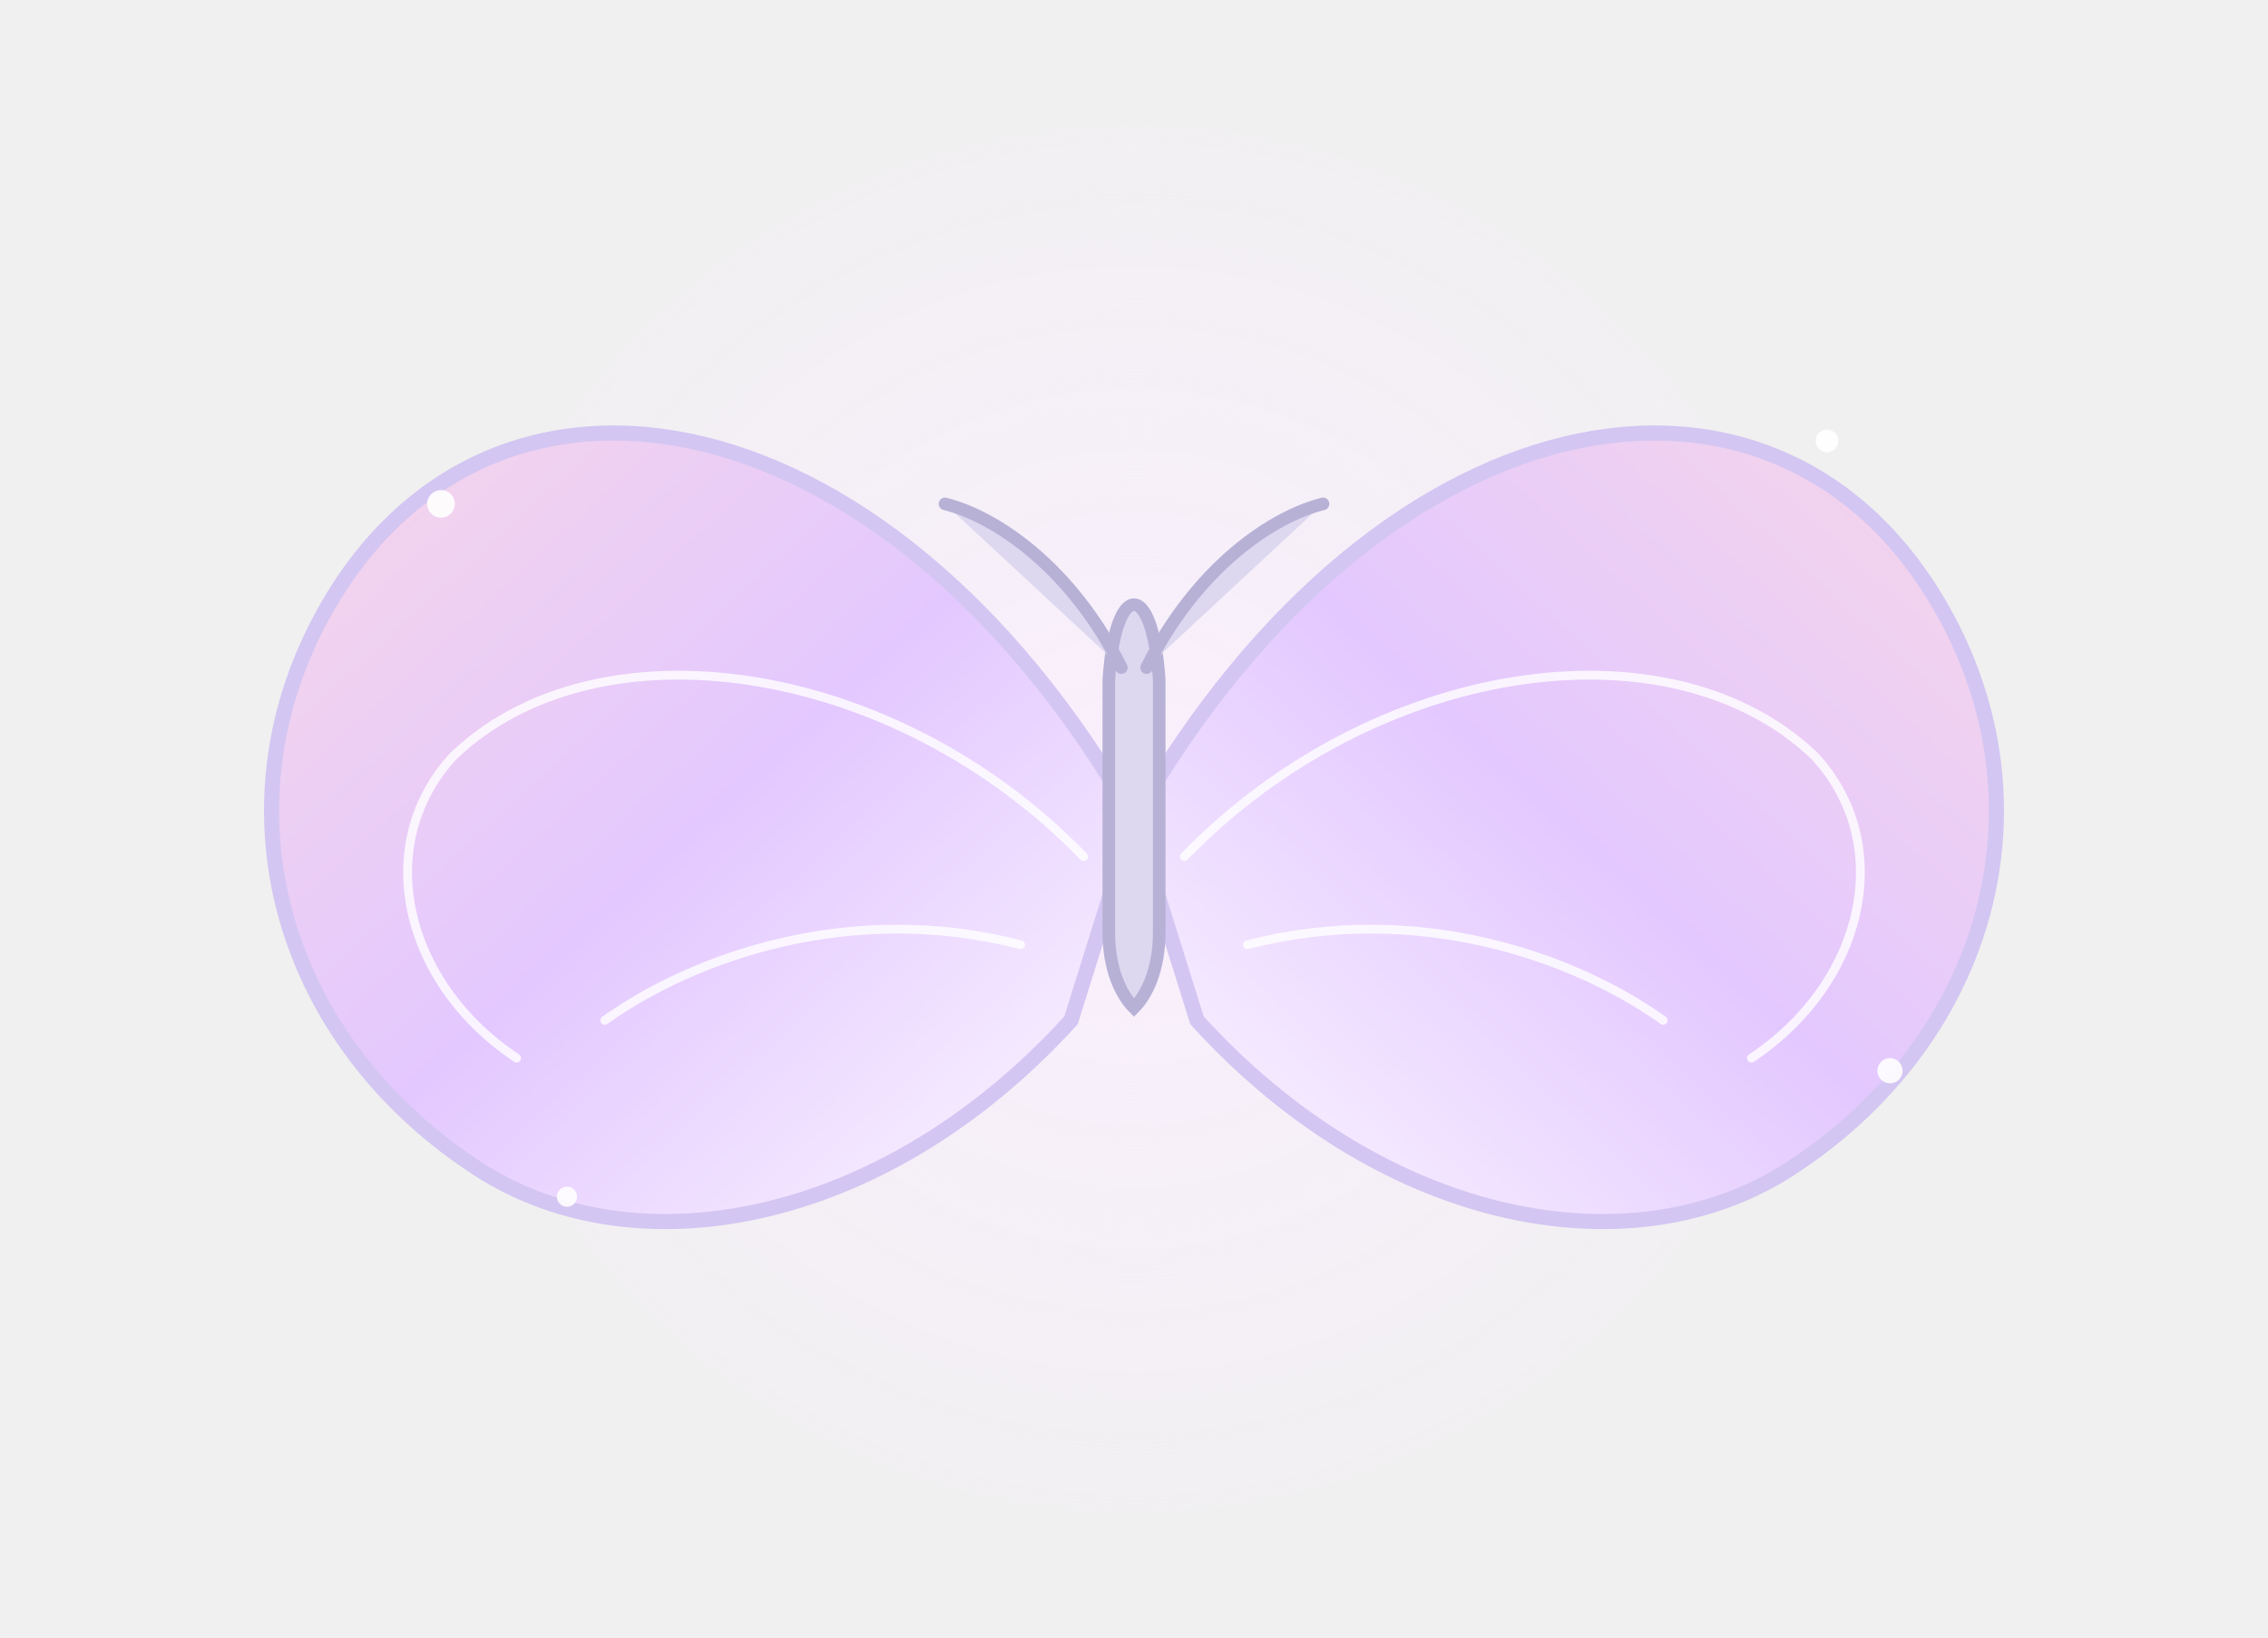
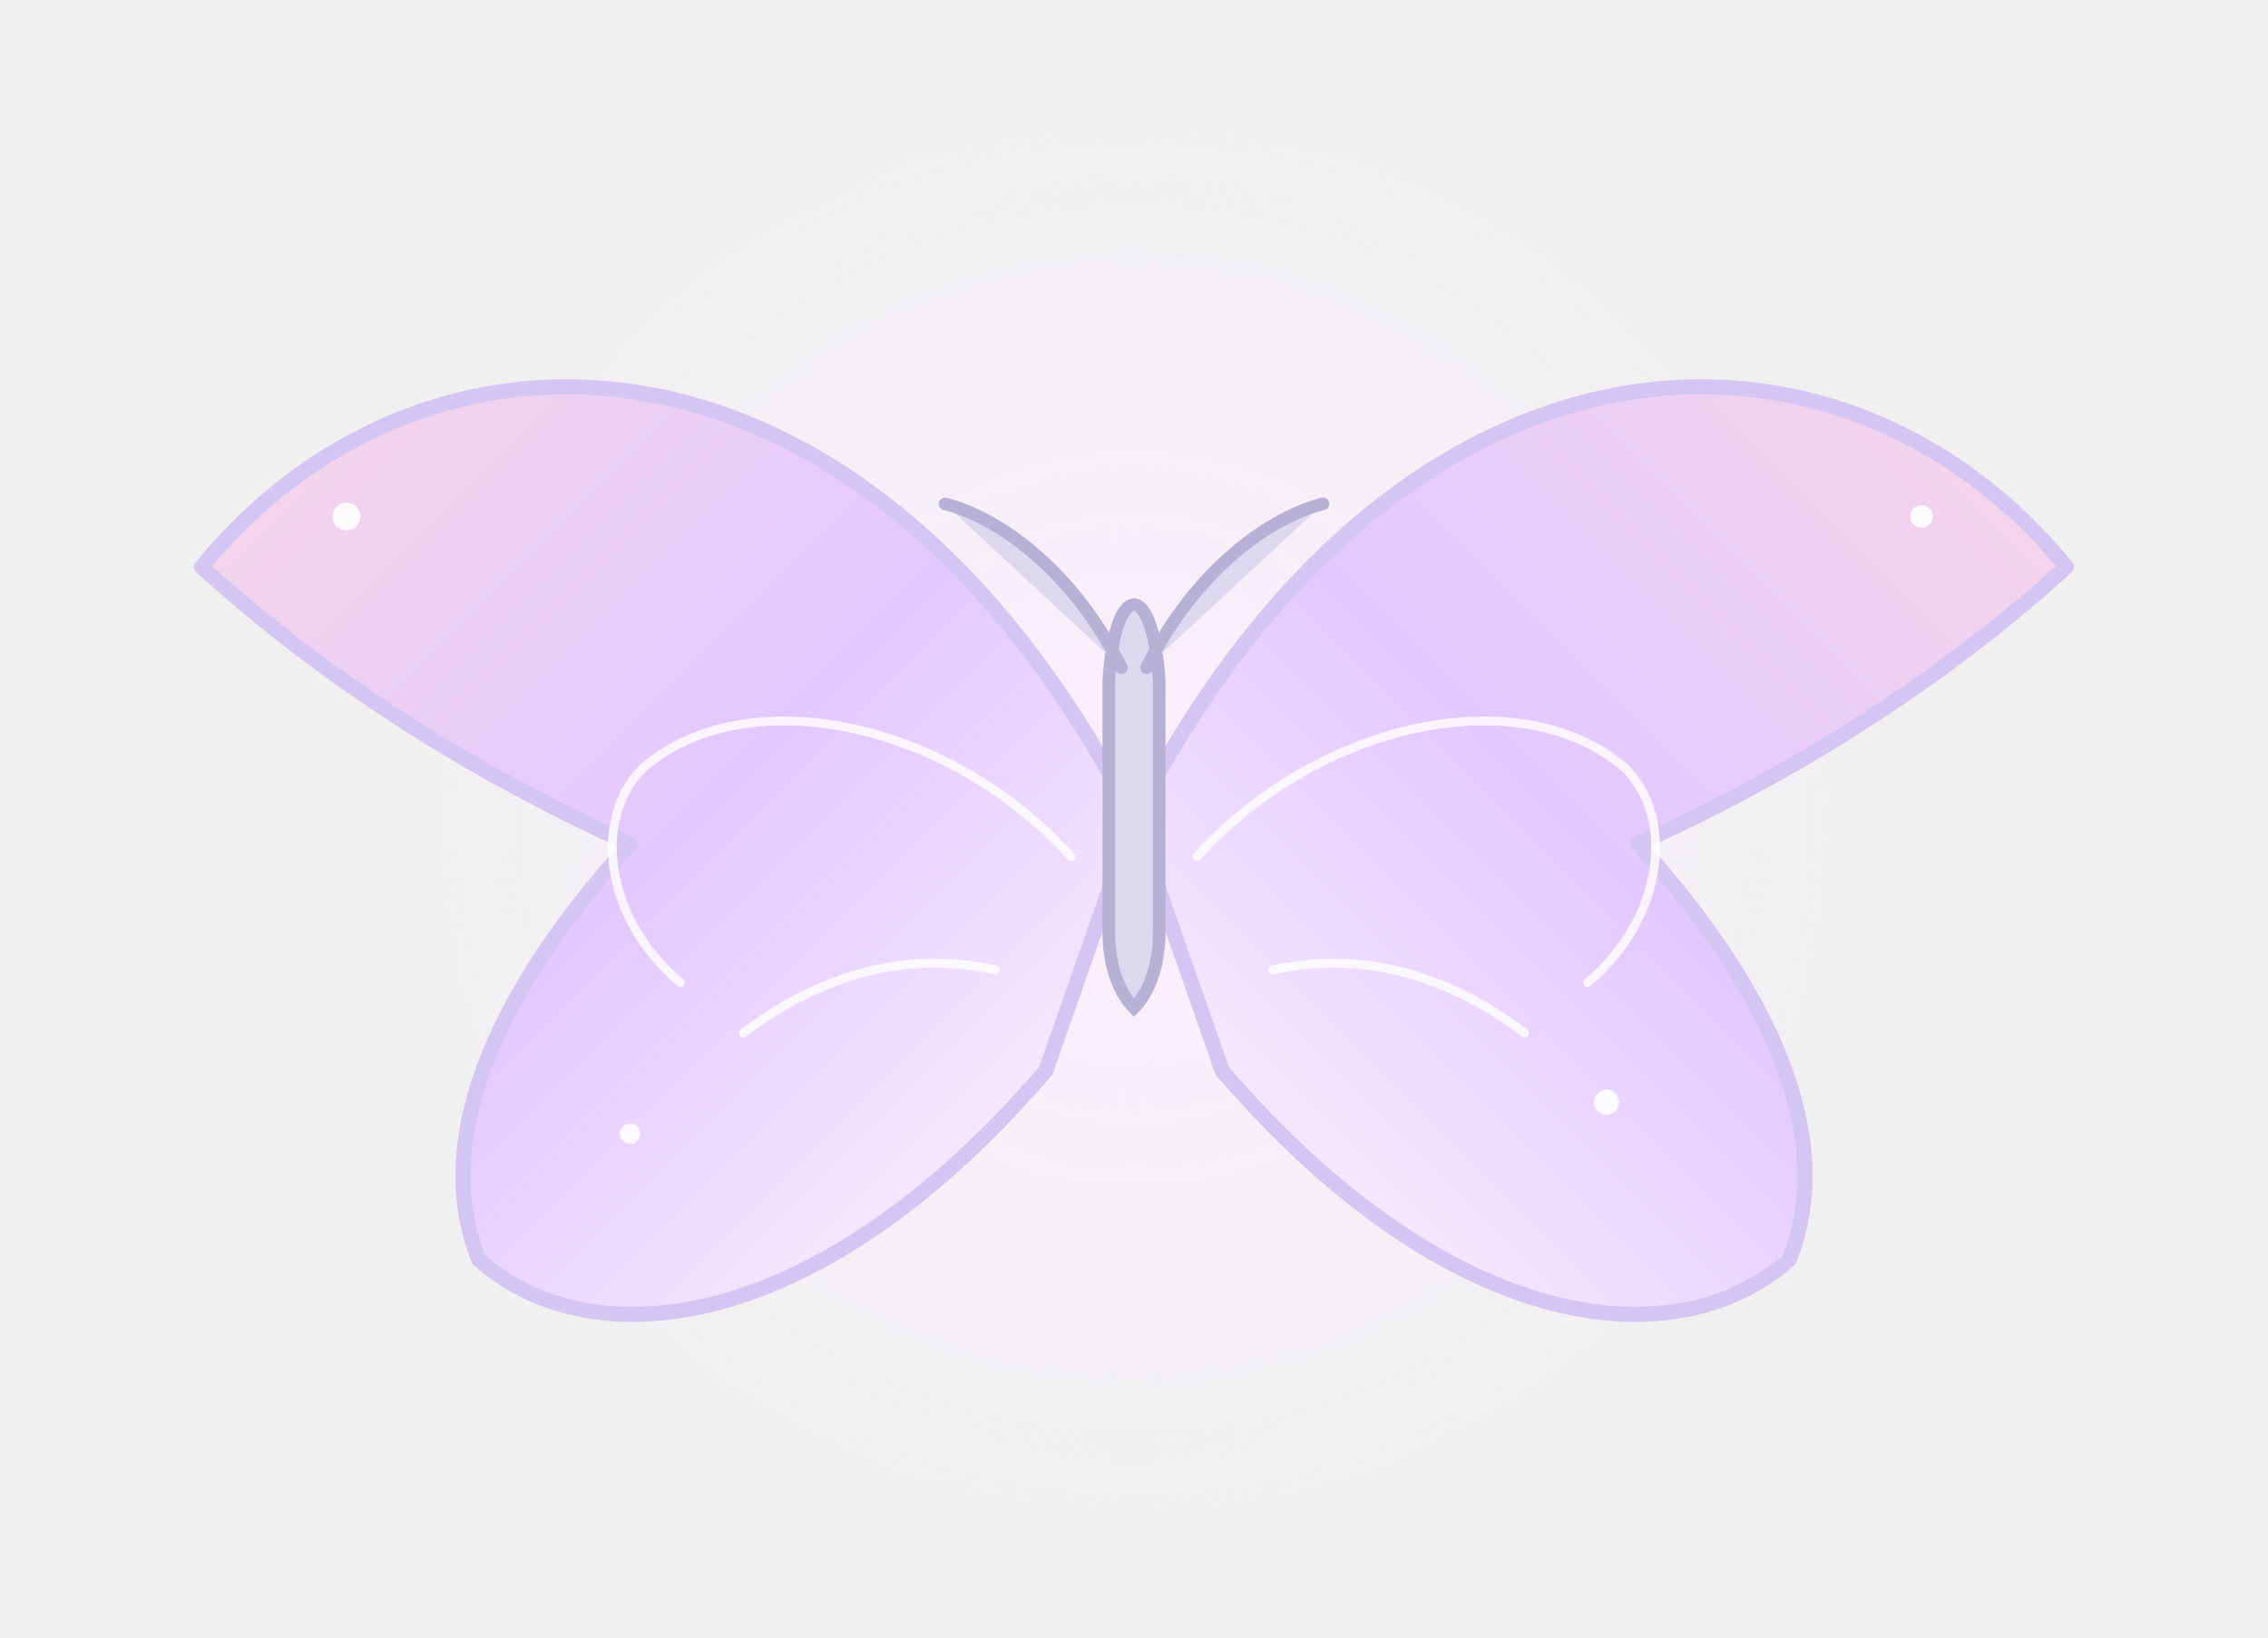
<svg xmlns="http://www.w3.org/2000/svg" width="360" height="260" viewBox="0 0 360 260" role="img" aria-labelledby="title desc">
  <defs>
    <linearGradient id="wingGradient" x1="0%" y1="0%" x2="100%" y2="100%">
      <stop offset="0%" stop-color="#f7d6e8" />
      <stop offset="50%" stop-color="#e3c8ff" />
      <stop offset="100%" stop-color="#fdf9ff" />
    </linearGradient>
    <radialGradient id="glowGradient" cx="50%" cy="50%" r="60%">
      <stop offset="0%" stop-color="#fbefff" stop-opacity="0.9" />
      <stop offset="100%" stop-color="#fbefff" stop-opacity="0" />
    </radialGradient>
    <style>
      .wing-outline {
        fill: url(#wingGradient);
        stroke: #d3c6f2;
        stroke-width: 2.4;
        stroke-linejoin: round;
        stroke-linecap: round;
      }
      .wing-inner {
        fill: none;
        stroke: #ffffff;
        stroke-width: 1.4;
        stroke-linecap: round;
        opacity: 0.8;
      }
      .body {
        fill: #ddd8f0;
        stroke: #b8b1d6;
        stroke-width: 2;
        stroke-linecap: round;
      }
      .sparkle {
        fill: #ffffff;
        opacity: 0.9;
      }
    </style>
  </defs>
  <circle cx="180" cy="130" r="110" fill="url(#glowGradient)" />
  <g transform="translate(180,130)">
-     <path class="wing-outline" d="       M 0 0       C -40 -70, -105 -80, -130 -30       C -145 0, -135 35, -105 55       C -80 72, -40 65, -10 32       Z     " />
-     <path class="wing-inner" d="       M -8 6       C -38 -25, -85 -32, -108 -10       C -121 4, -116 26, -98 38     " />
-     <path class="wing-inner" d="       M -18 20       C -45 13, -70 22, -84 32     " />
+     <path class="wing-outline" d="       M 0 0       C -42 -82, -112 -84, -148 -40       C -126 -20, -102 -6, -80 4       C -100 26, -112 50, -104 70       C -86 86, -50 82, -14 40       Z     " />
+     <path class="wing-inner" d="       M -10 6       C -30 -16, -62 -22, -78 -8       C -86 0, -84 16, -72 26     " />
+     <path class="wing-inner" d="       M -22 24       C -40 20, -54 28, -62 34     " />
    <g transform="scale(-1,1)">
-       <path class="wing-outline" d="         M 0 0         C -40 -70, -105 -80, -130 -30         C -145 0, -135 35, -105 55         C -80 72, -40 65, -10 32         Z       " />
-       <path class="wing-inner" d="         M -8 6         C -38 -25, -85 -32, -108 -10         C -121 4, -116 26, -98 38       " />
-       <path class="wing-inner" d="         M -18 20         C -45 13, -70 22, -84 32       " />
+       <path class="wing-outline" d="         M 0 0         C -42 -82, -112 -84, -148 -40         C -126 -20, -102 -6, -80 4         C -100 26, -112 50, -104 70         C -86 86, -50 82, -14 40         Z       " />
+       <path class="wing-inner" d="         M -10 6         C -30 -16, -62 -22, -78 -8         C -86 0, -84 16, -72 26       " />
+       <path class="wing-inner" d="         M -22 24         C -40 20, -54 28, -62 34       " />
    </g>
    <path class="body" d="       M -4 -22       C -3 -38, 3 -38, 4 -22       L 4 18       C 4 24, 2 28, 0 30       C -2 28, -4 24, -4 18       Z     " />
    <path class="body" d="M -2 -24 C -10 -40, -22 -48, -30 -50" stroke-width="1.5" fill="none" />
    <path class="body" d="M  2 -24 C  10 -40,  22 -48,  30 -50" stroke-width="1.5" fill="none" />
  </g>
-   <circle class="sparkle" cx="70" cy="80" r="2.2" />
-   <circle class="sparkle" cx="290" cy="70" r="1.8" />
-   <circle class="sparkle" cx="300" cy="170" r="2.0" />
-   <circle class="sparkle" cx="90" cy="190" r="1.6" />
+   <circle class="sparkle" cx="55" cy="82" r="2.2" />
+   <circle class="sparkle" cx="305" cy="82" r="1.8" />
+   <circle class="sparkle" cx="255" cy="175" r="2.0" />
+   <circle class="sparkle" cx="100" cy="180" r="1.6" />
</svg>
